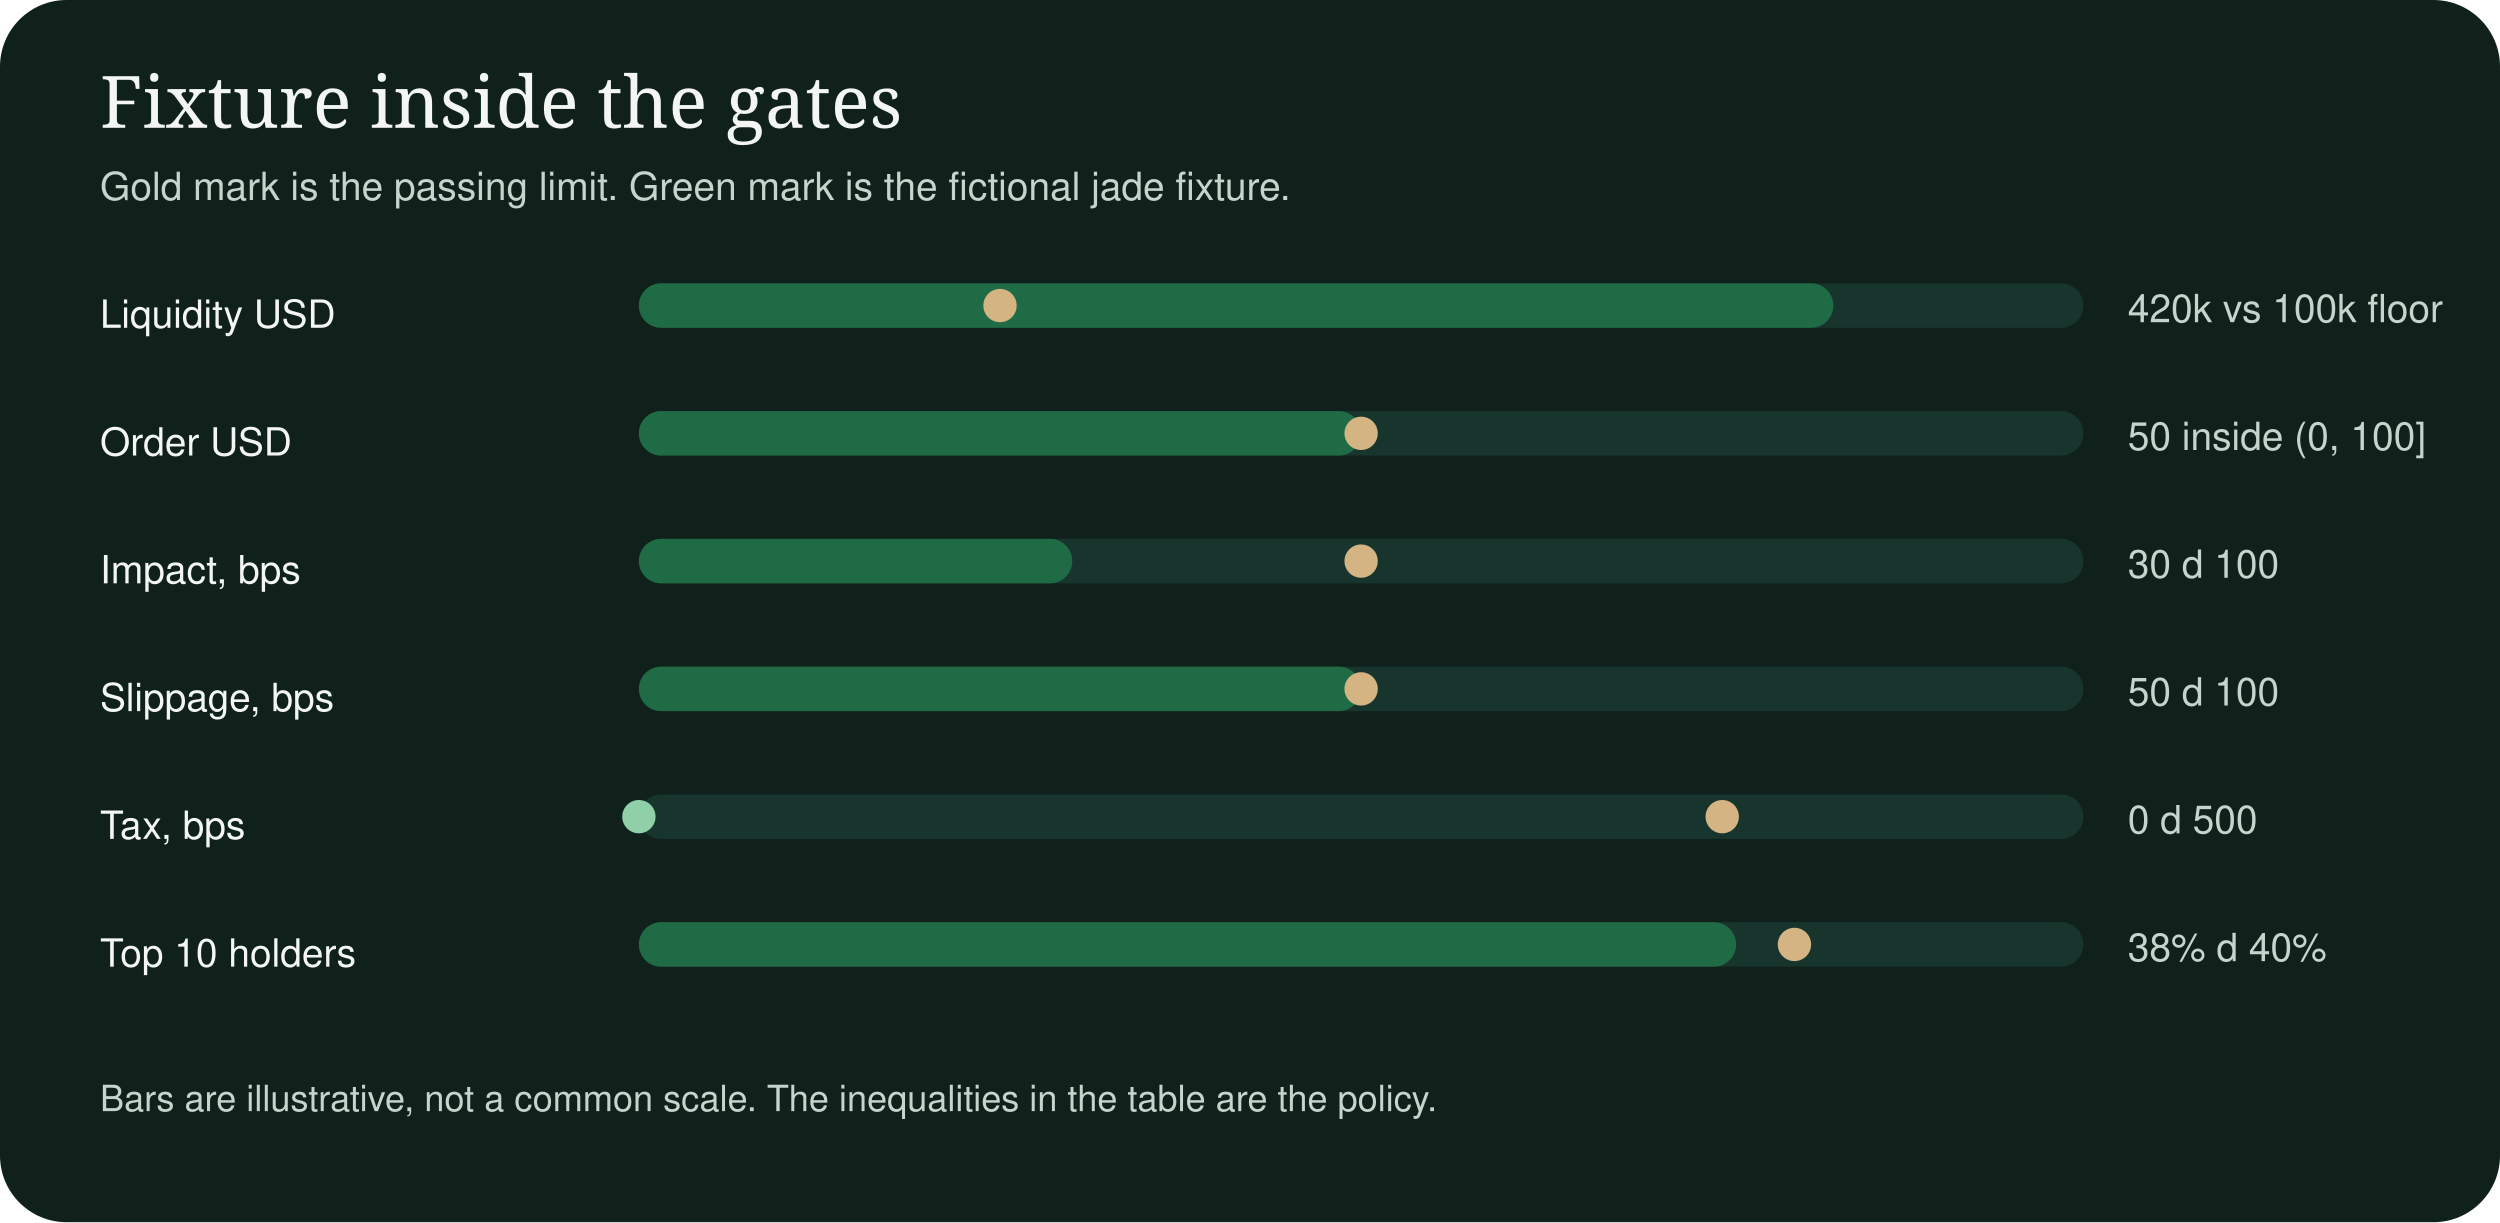
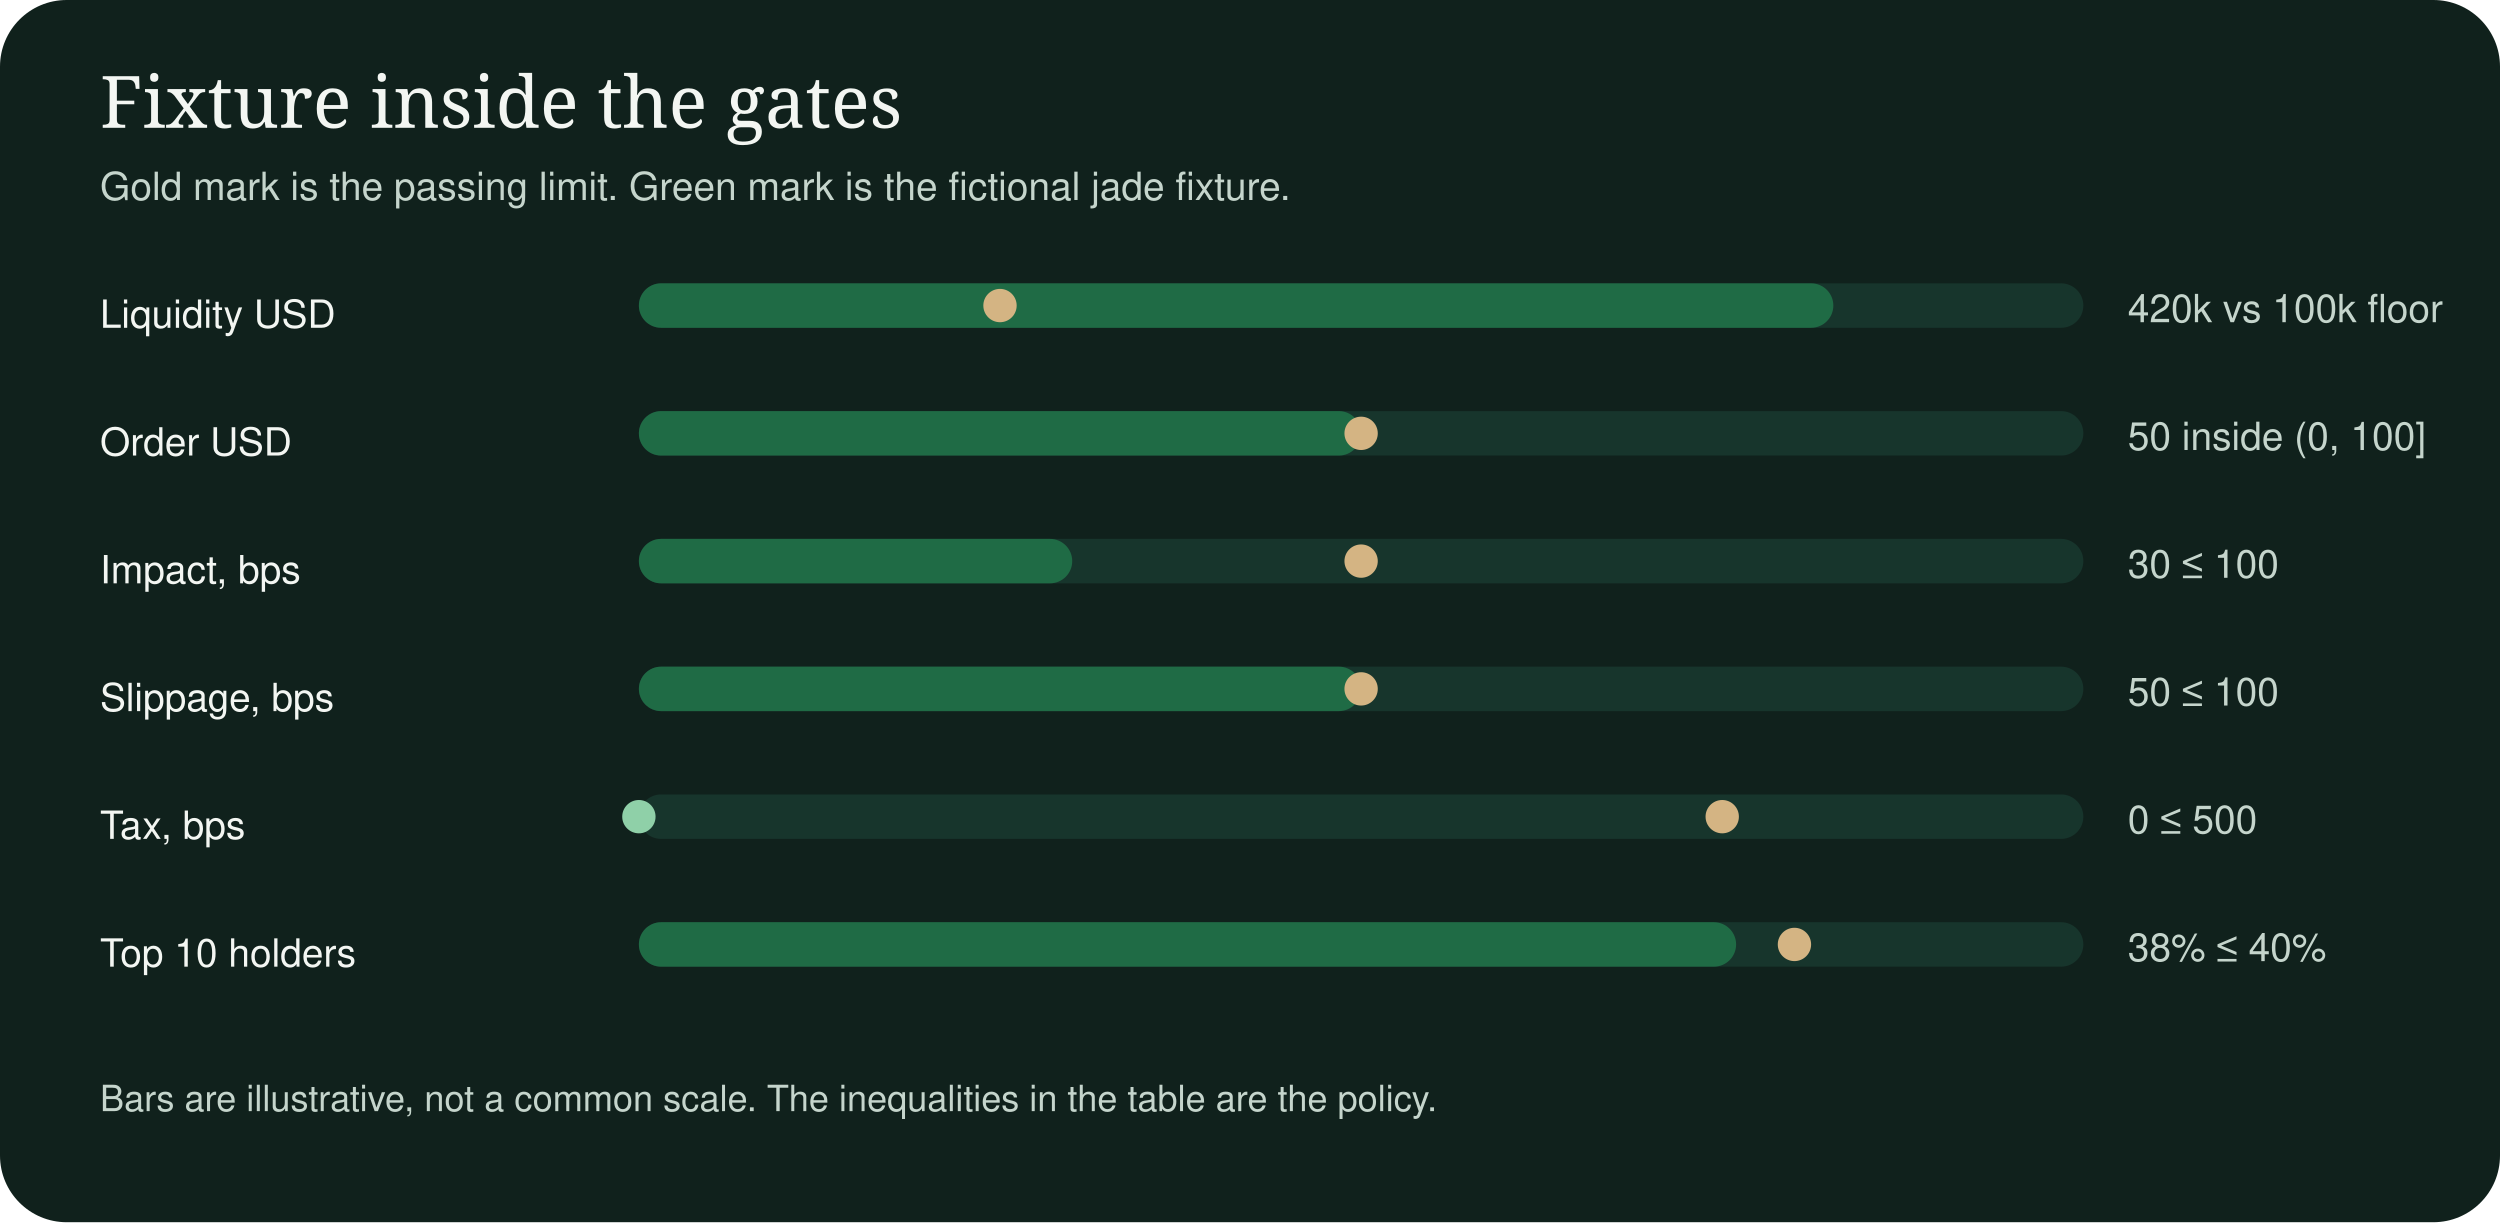
<svg xmlns="http://www.w3.org/2000/svg" viewBox="0 0 900 440" role="img" aria-labelledby="title desc">
  <rect width="900" height="440" rx="24" fill="#10211c" />
  <text x="36" y="46" fill="#f3f6f2" font-family="Georgia, serif" font-size="26">Fixture inside the gates</text>
  <text x="36" y="72" fill="#c5d5cc" font-family="Segoe UI, Helvetica, sans-serif" font-size="14">Gold mark is the passing limit. Green mark is the fictional jade fixture.</text>
  <g font-family="Segoe UI, Helvetica, sans-serif" font-size="14" fill="#f3f6f2">
    <text x="36" y="118">Liquidity USD</text>
    <rect x="230" y="102" width="520" height="16" rx="8" fill="#17352c" />
    <rect x="230" y="102" width="430" height="16" rx="8" fill="#1f6b45" />
    <circle cx="360" cy="110" r="6" fill="#d4b483" />
    <text x="766" y="116" fill="#c5d5cc">420k vs 100k floor</text>
    <text x="36" y="164">Order USD</text>
    <rect x="230" y="148" width="520" height="16" rx="8" fill="#17352c" />
    <rect x="230" y="148" width="260" height="16" rx="8" fill="#1f6b45" />
    <circle cx="490" cy="156" r="6" fill="#d4b483" />
    <text x="766" y="162" fill="#c5d5cc">50 inside (0, 100]</text>
    <text x="36" y="210">Impact, bps</text>
    <rect x="230" y="194" width="520" height="16" rx="8" fill="#17352c" />
    <rect x="230" y="194" width="156" height="16" rx="8" fill="#1f6b45" />
    <circle cx="490" cy="202" r="6" fill="#d4b483" />
-     <text x="766" y="208" fill="#c5d5cc">30 d 100</text>
+     <text x="766" y="208" fill="#c5d5cc">30 ≤ 100</text>
    <text x="36" y="256">Slippage, bps</text>
    <rect x="230" y="240" width="520" height="16" rx="8" fill="#17352c" />
    <rect x="230" y="240" width="260" height="16" rx="8" fill="#1f6b45" />
    <circle cx="490" cy="248" r="6" fill="#d4b483" />
-     <text x="766" y="254" fill="#c5d5cc">50 d 100</text>
+     <text x="766" y="254" fill="#c5d5cc">50 ≤ 100</text>
    <text x="36" y="302">Tax, bps</text>
    <rect x="230" y="286" width="520" height="16" rx="8" fill="#17352c" />
    <circle cx="230" cy="294" r="6" fill="#8fd0a8" />
    <circle cx="620" cy="294" r="6" fill="#d4b483" />
-     <text x="766" y="300" fill="#c5d5cc">0 d 500</text>
+     <text x="766" y="300" fill="#c5d5cc">0 ≤ 500</text>
    <text x="36" y="348">Top 10 holders</text>
    <rect x="230" y="332" width="520" height="16" rx="8" fill="#17352c" />
    <rect x="230" y="332" width="395" height="16" rx="8" fill="#1f6b45" />
    <circle cx="646" cy="340" r="6" fill="#d4b483" />
-     <text x="766" y="346" fill="#c5d5cc">38% d 40%</text>
+     <text x="766" y="346" fill="#c5d5cc">38% ≤ 40%</text>
  </g>
  <text x="36" y="400" fill="#c5d5cc" font-family="Segoe UI, Helvetica, sans-serif" font-size="13">Bars are illustrative, not a common scale. The inequalities in the table are the policy.</text>
</svg>
